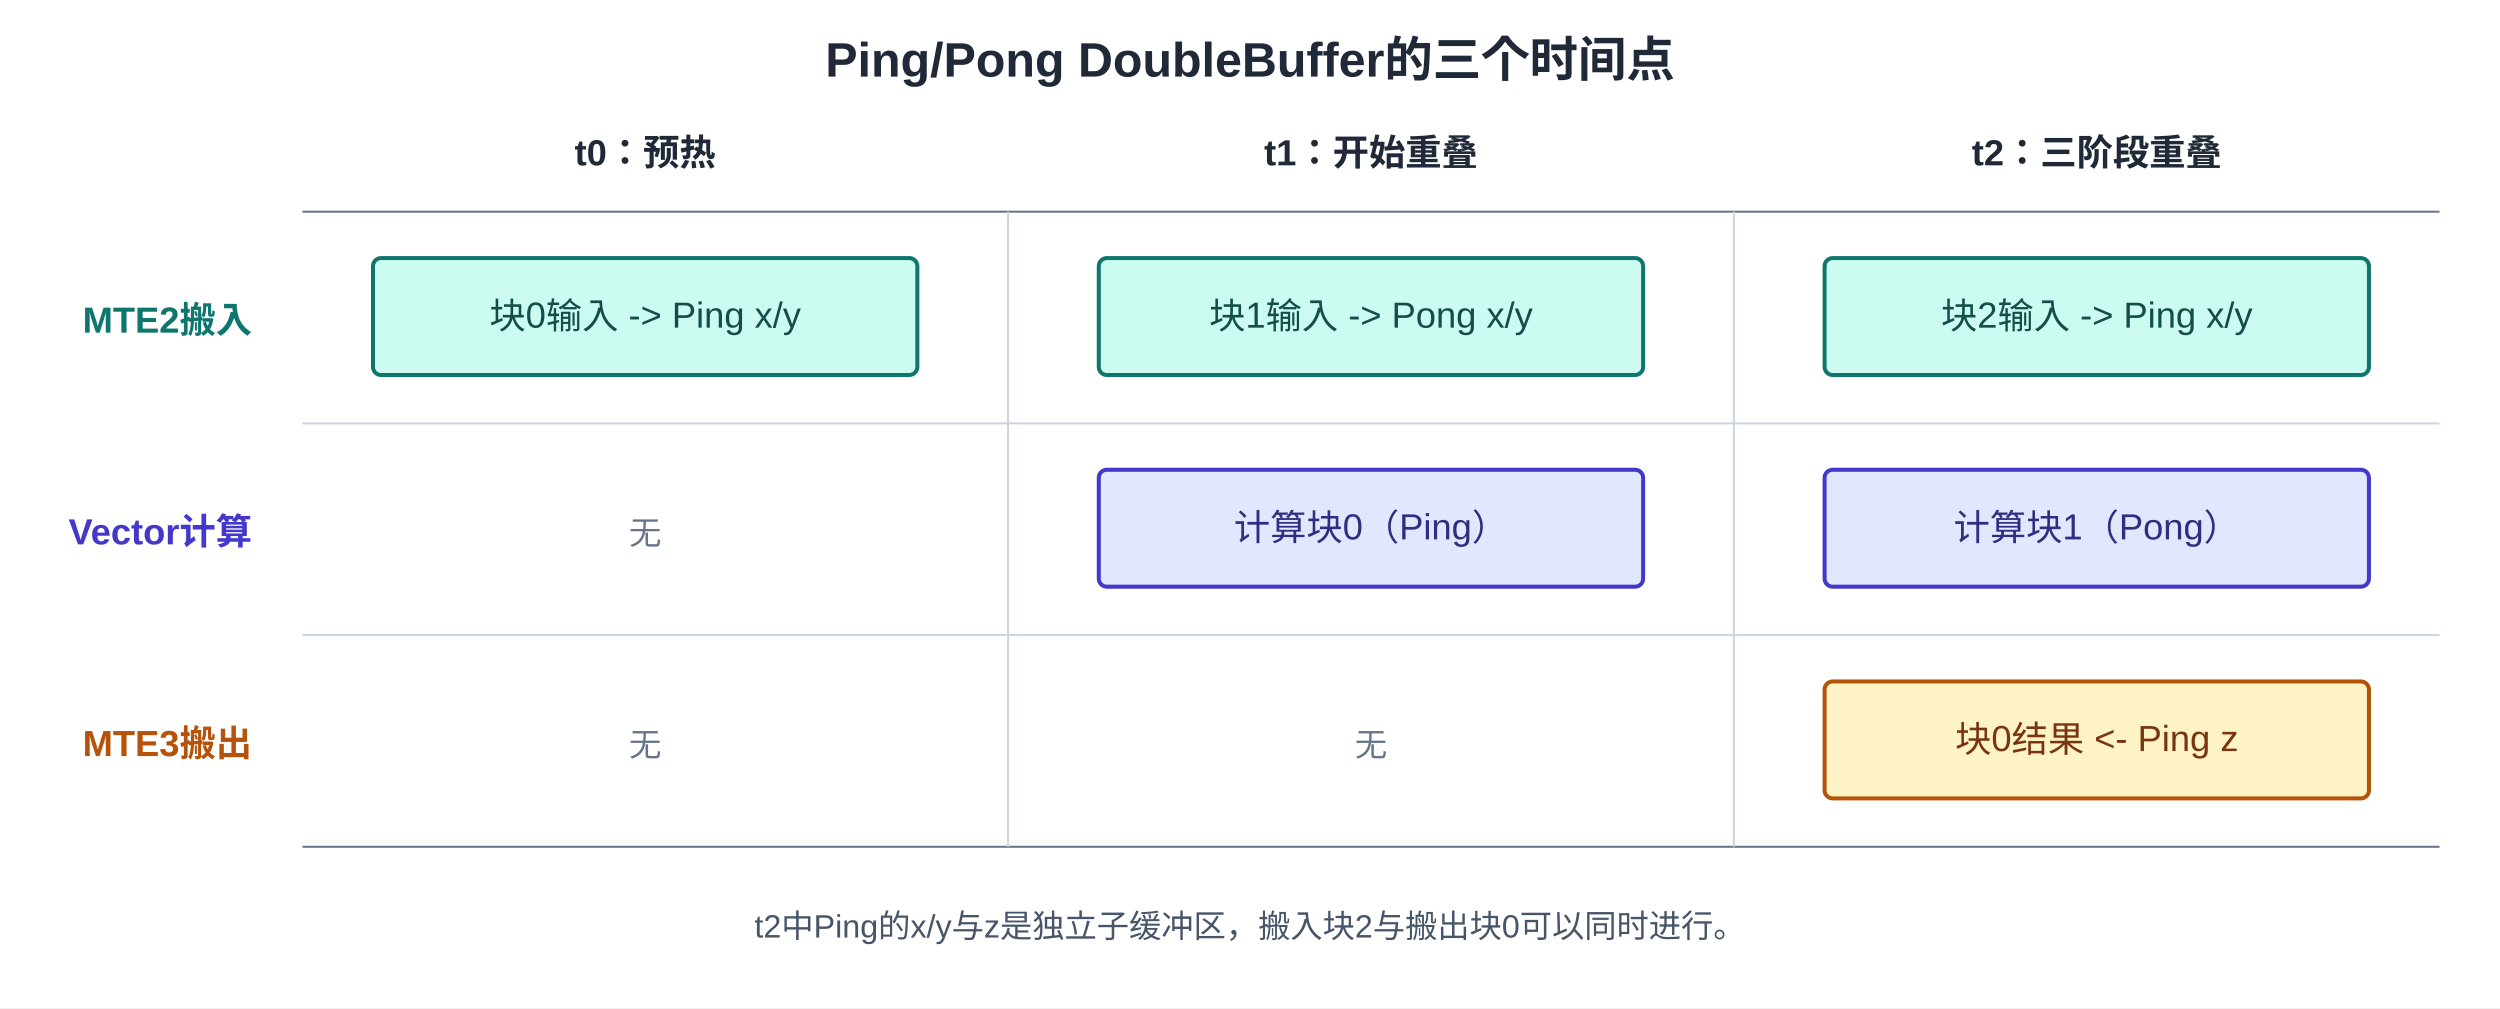
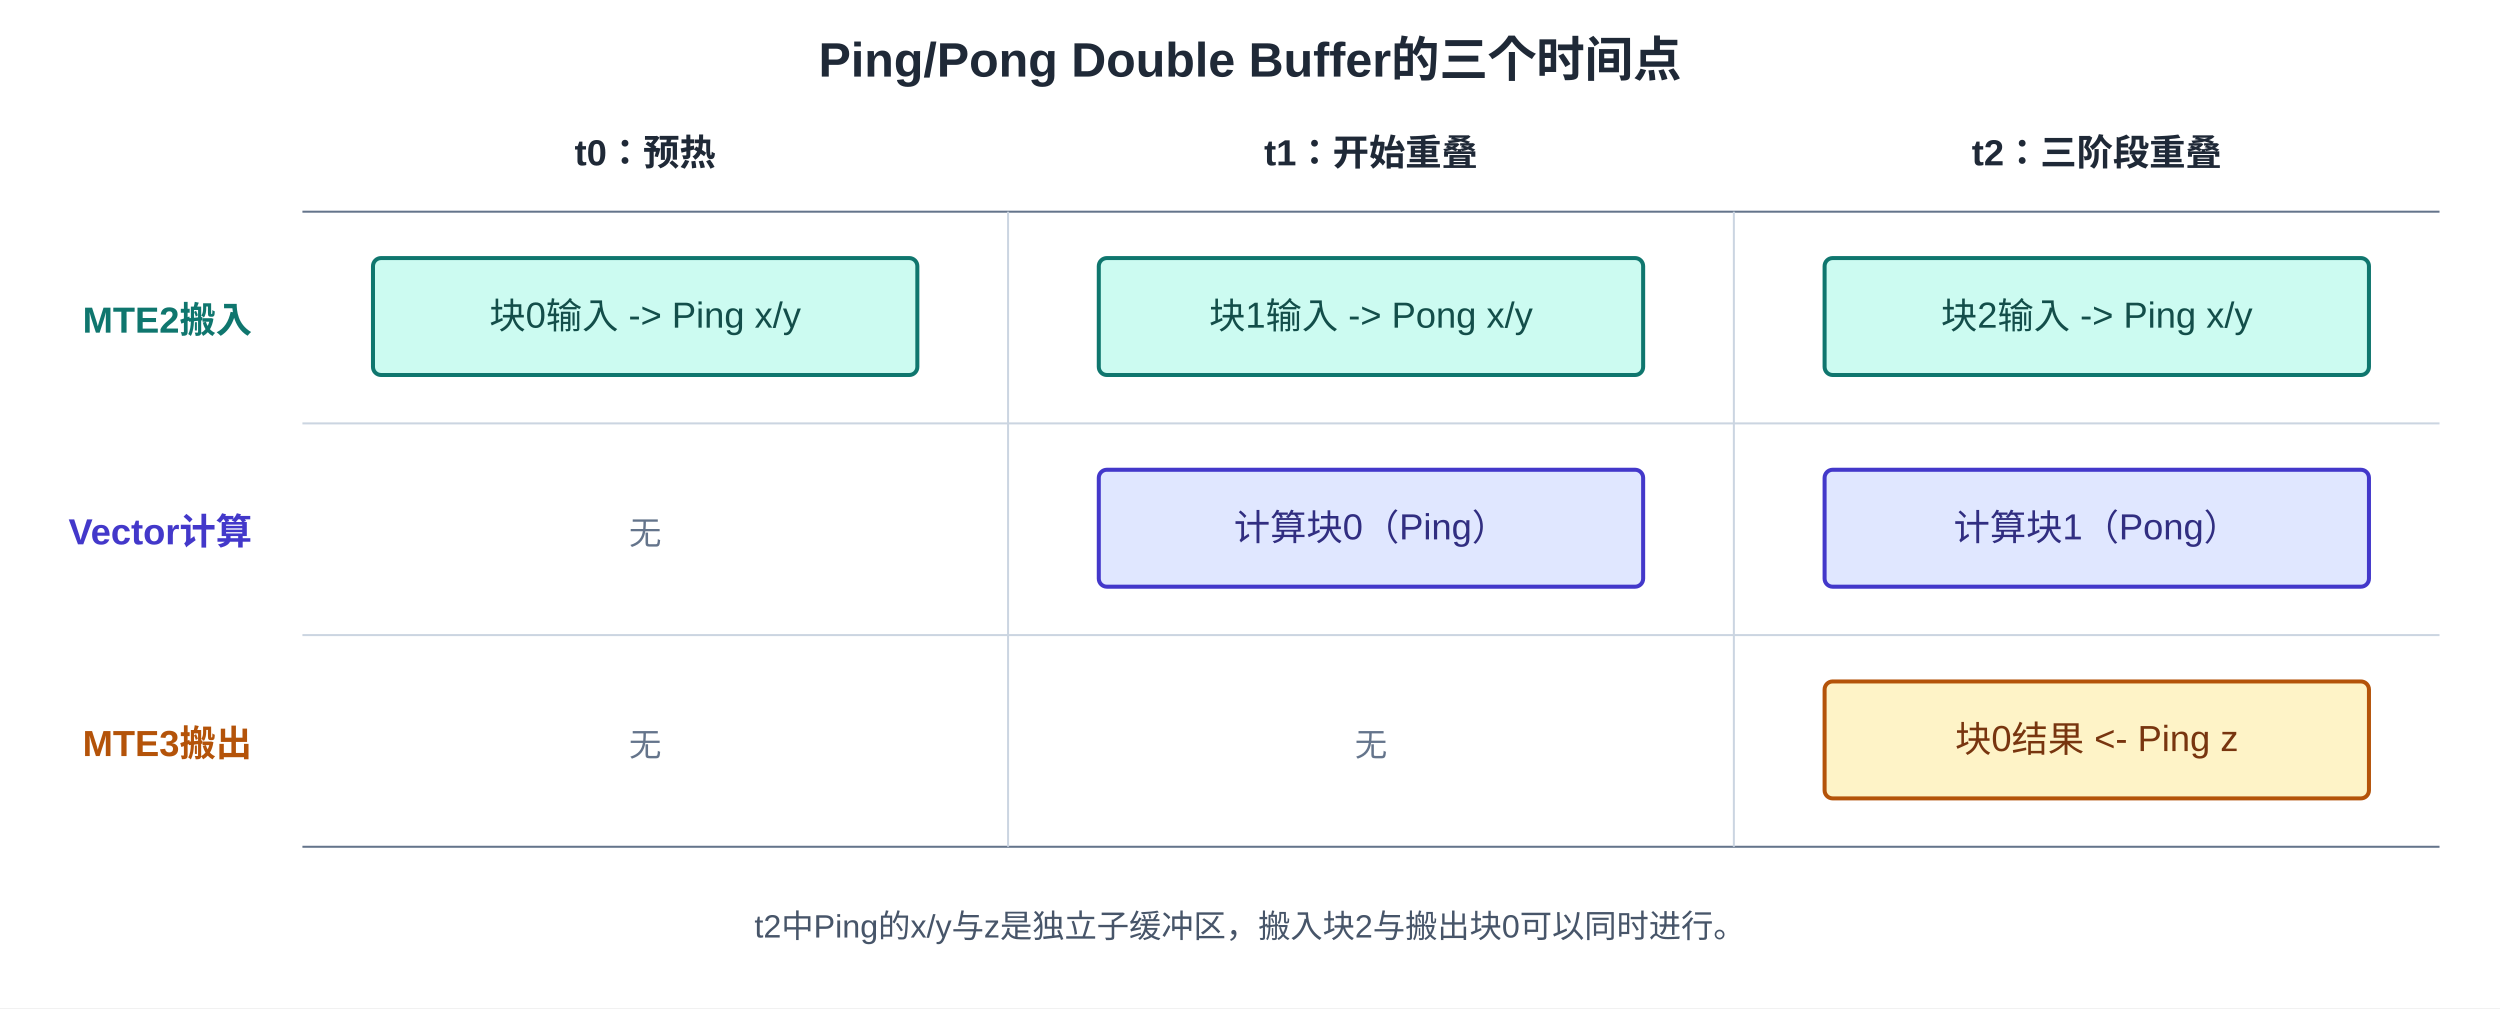
<svg xmlns="http://www.w3.org/2000/svg" width="1240" height="500" viewBox="0 0 1240 500" role="img" aria-labelledby="title desc">
  <rect width="1240" height="500" fill="#ffffff" />
-   <text x="620" y="38" text-anchor="middle" font-family="Arial, sans-serif" font-size="24" font-weight="700" fill="#1f2937">Ping/Pong DoubleBuffer的三个时间点</text>
+   <text x="620" y="38" text-anchor="middle" font-family="Arial, sans-serif" font-size="24" font-weight="700" fill="#1f2937">Ping/Pong Double Buffer的三个时间点</text>
  <text x="320" y="82" text-anchor="middle" font-family="Arial, sans-serif" font-size="18" font-weight="700" fill="#1f2937">t0：预热</text>
  <text x="680" y="82" text-anchor="middle" font-family="Arial, sans-serif" font-size="18" font-weight="700" fill="#1f2937">t1：开始重叠</text>
  <text x="1040" y="82" text-anchor="middle" font-family="Arial, sans-serif" font-size="18" font-weight="700" fill="#1f2937">t2：三阶段重叠</text>
  <line x1="150" y1="105" x2="1210" y2="105" stroke="#64748b" stroke-width="1" />
  <line x1="150" y1="210" x2="1210" y2="210" stroke="#cbd5e1" stroke-width="1" />
  <line x1="150" y1="315" x2="1210" y2="315" stroke="#cbd5e1" stroke-width="1" />
  <line x1="150" y1="420" x2="1210" y2="420" stroke="#64748b" stroke-width="1" />
  <line x1="500" y1="105" x2="500" y2="420" stroke="#cbd5e1" stroke-width="1" />
  <line x1="860" y1="105" x2="860" y2="420" stroke="#cbd5e1" stroke-width="1" />
  <text x="125" y="165" text-anchor="end" font-family="Arial, sans-serif" font-size="18" font-weight="700" fill="#0f766e">MTE2搬入</text>
  <text x="125" y="270" text-anchor="end" font-family="Arial, sans-serif" font-size="18" font-weight="700" fill="#4338ca">Vector计算</text>
  <text x="125" y="375" text-anchor="end" font-family="Arial, sans-serif" font-size="18" font-weight="700" fill="#b45309">MTE3搬出</text>
  <rect x="185" y="128" width="270" height="58" rx="4" fill="#ccfbf1" stroke="#0f766e" stroke-width="2" />
  <text x="320" y="163" text-anchor="middle" font-family="Arial, sans-serif" font-size="18" fill="#134e4a">块0输入 -&gt; Ping x/y</text>
  <text x="320" y="270" text-anchor="middle" font-family="Arial, sans-serif" font-size="16" fill="#64748b">无</text>
  <text x="320" y="375" text-anchor="middle" font-family="Arial, sans-serif" font-size="16" fill="#64748b">无</text>
  <rect x="545" y="128" width="270" height="58" rx="4" fill="#ccfbf1" stroke="#0f766e" stroke-width="2" />
  <text x="680" y="163" text-anchor="middle" font-family="Arial, sans-serif" font-size="18" fill="#134e4a">块1输入 -&gt; Pong x/y</text>
  <rect x="545" y="233" width="270" height="58" rx="4" fill="#e0e7ff" stroke="#4338ca" stroke-width="2" />
  <text x="680" y="268" text-anchor="middle" font-family="Arial, sans-serif" font-size="18" fill="#312e81">计算块0（Ping）</text>
  <text x="680" y="375" text-anchor="middle" font-family="Arial, sans-serif" font-size="16" fill="#64748b">无</text>
  <rect x="905" y="128" width="270" height="58" rx="4" fill="#ccfbf1" stroke="#0f766e" stroke-width="2" />
  <text x="1040" y="163" text-anchor="middle" font-family="Arial, sans-serif" font-size="18" fill="#134e4a">块2输入 -&gt; Ping x/y</text>
  <rect x="905" y="233" width="270" height="58" rx="4" fill="#e0e7ff" stroke="#4338ca" stroke-width="2" />
  <text x="1040" y="268" text-anchor="middle" font-family="Arial, sans-serif" font-size="18" fill="#312e81">计算块1（Pong）</text>
  <rect x="905" y="338" width="270" height="58" rx="4" fill="#fef3c7" stroke="#b45309" stroke-width="2" />
  <text x="1040" y="373" text-anchor="middle" font-family="Arial, sans-serif" font-size="18" fill="#78350f">块0结果 &lt;- Ping z</text>
  <text x="620" y="465" text-anchor="middle" font-family="Arial, sans-serif" font-size="16" fill="#475569">t2中Ping的x/y与z是独立子缓冲区，搬入块2与搬出块0可以同时进行。</text>
</svg>
